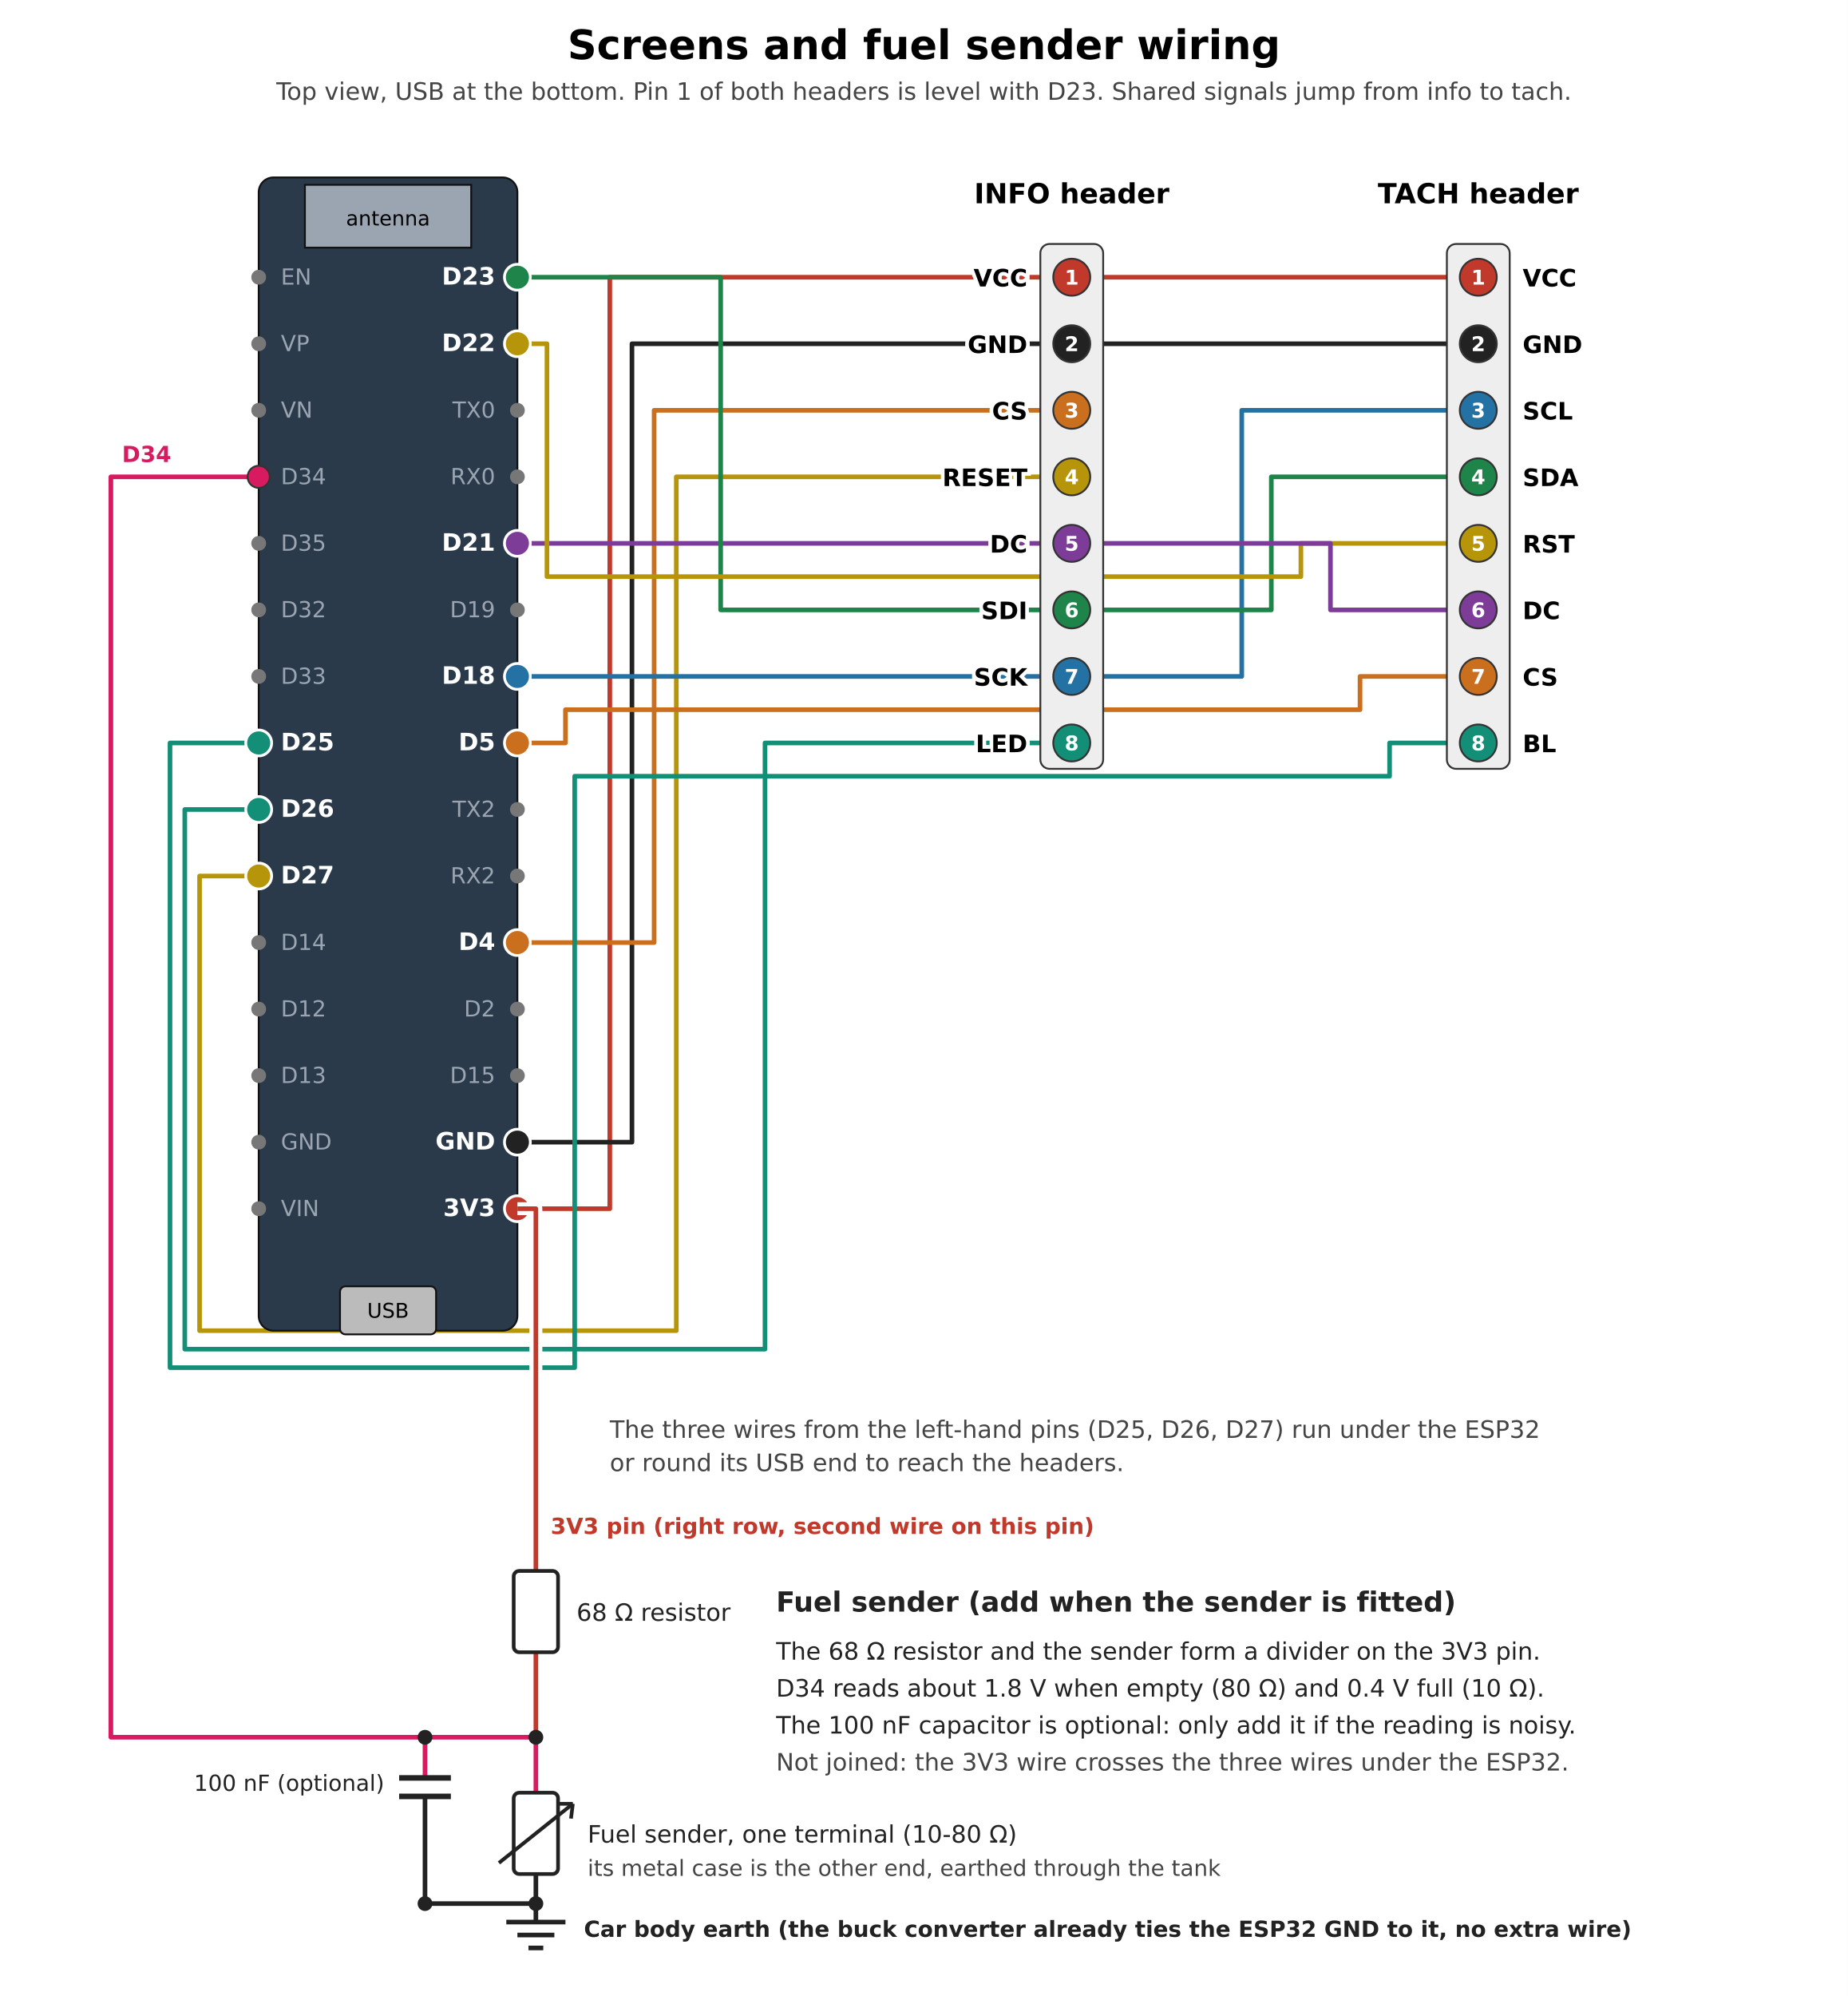
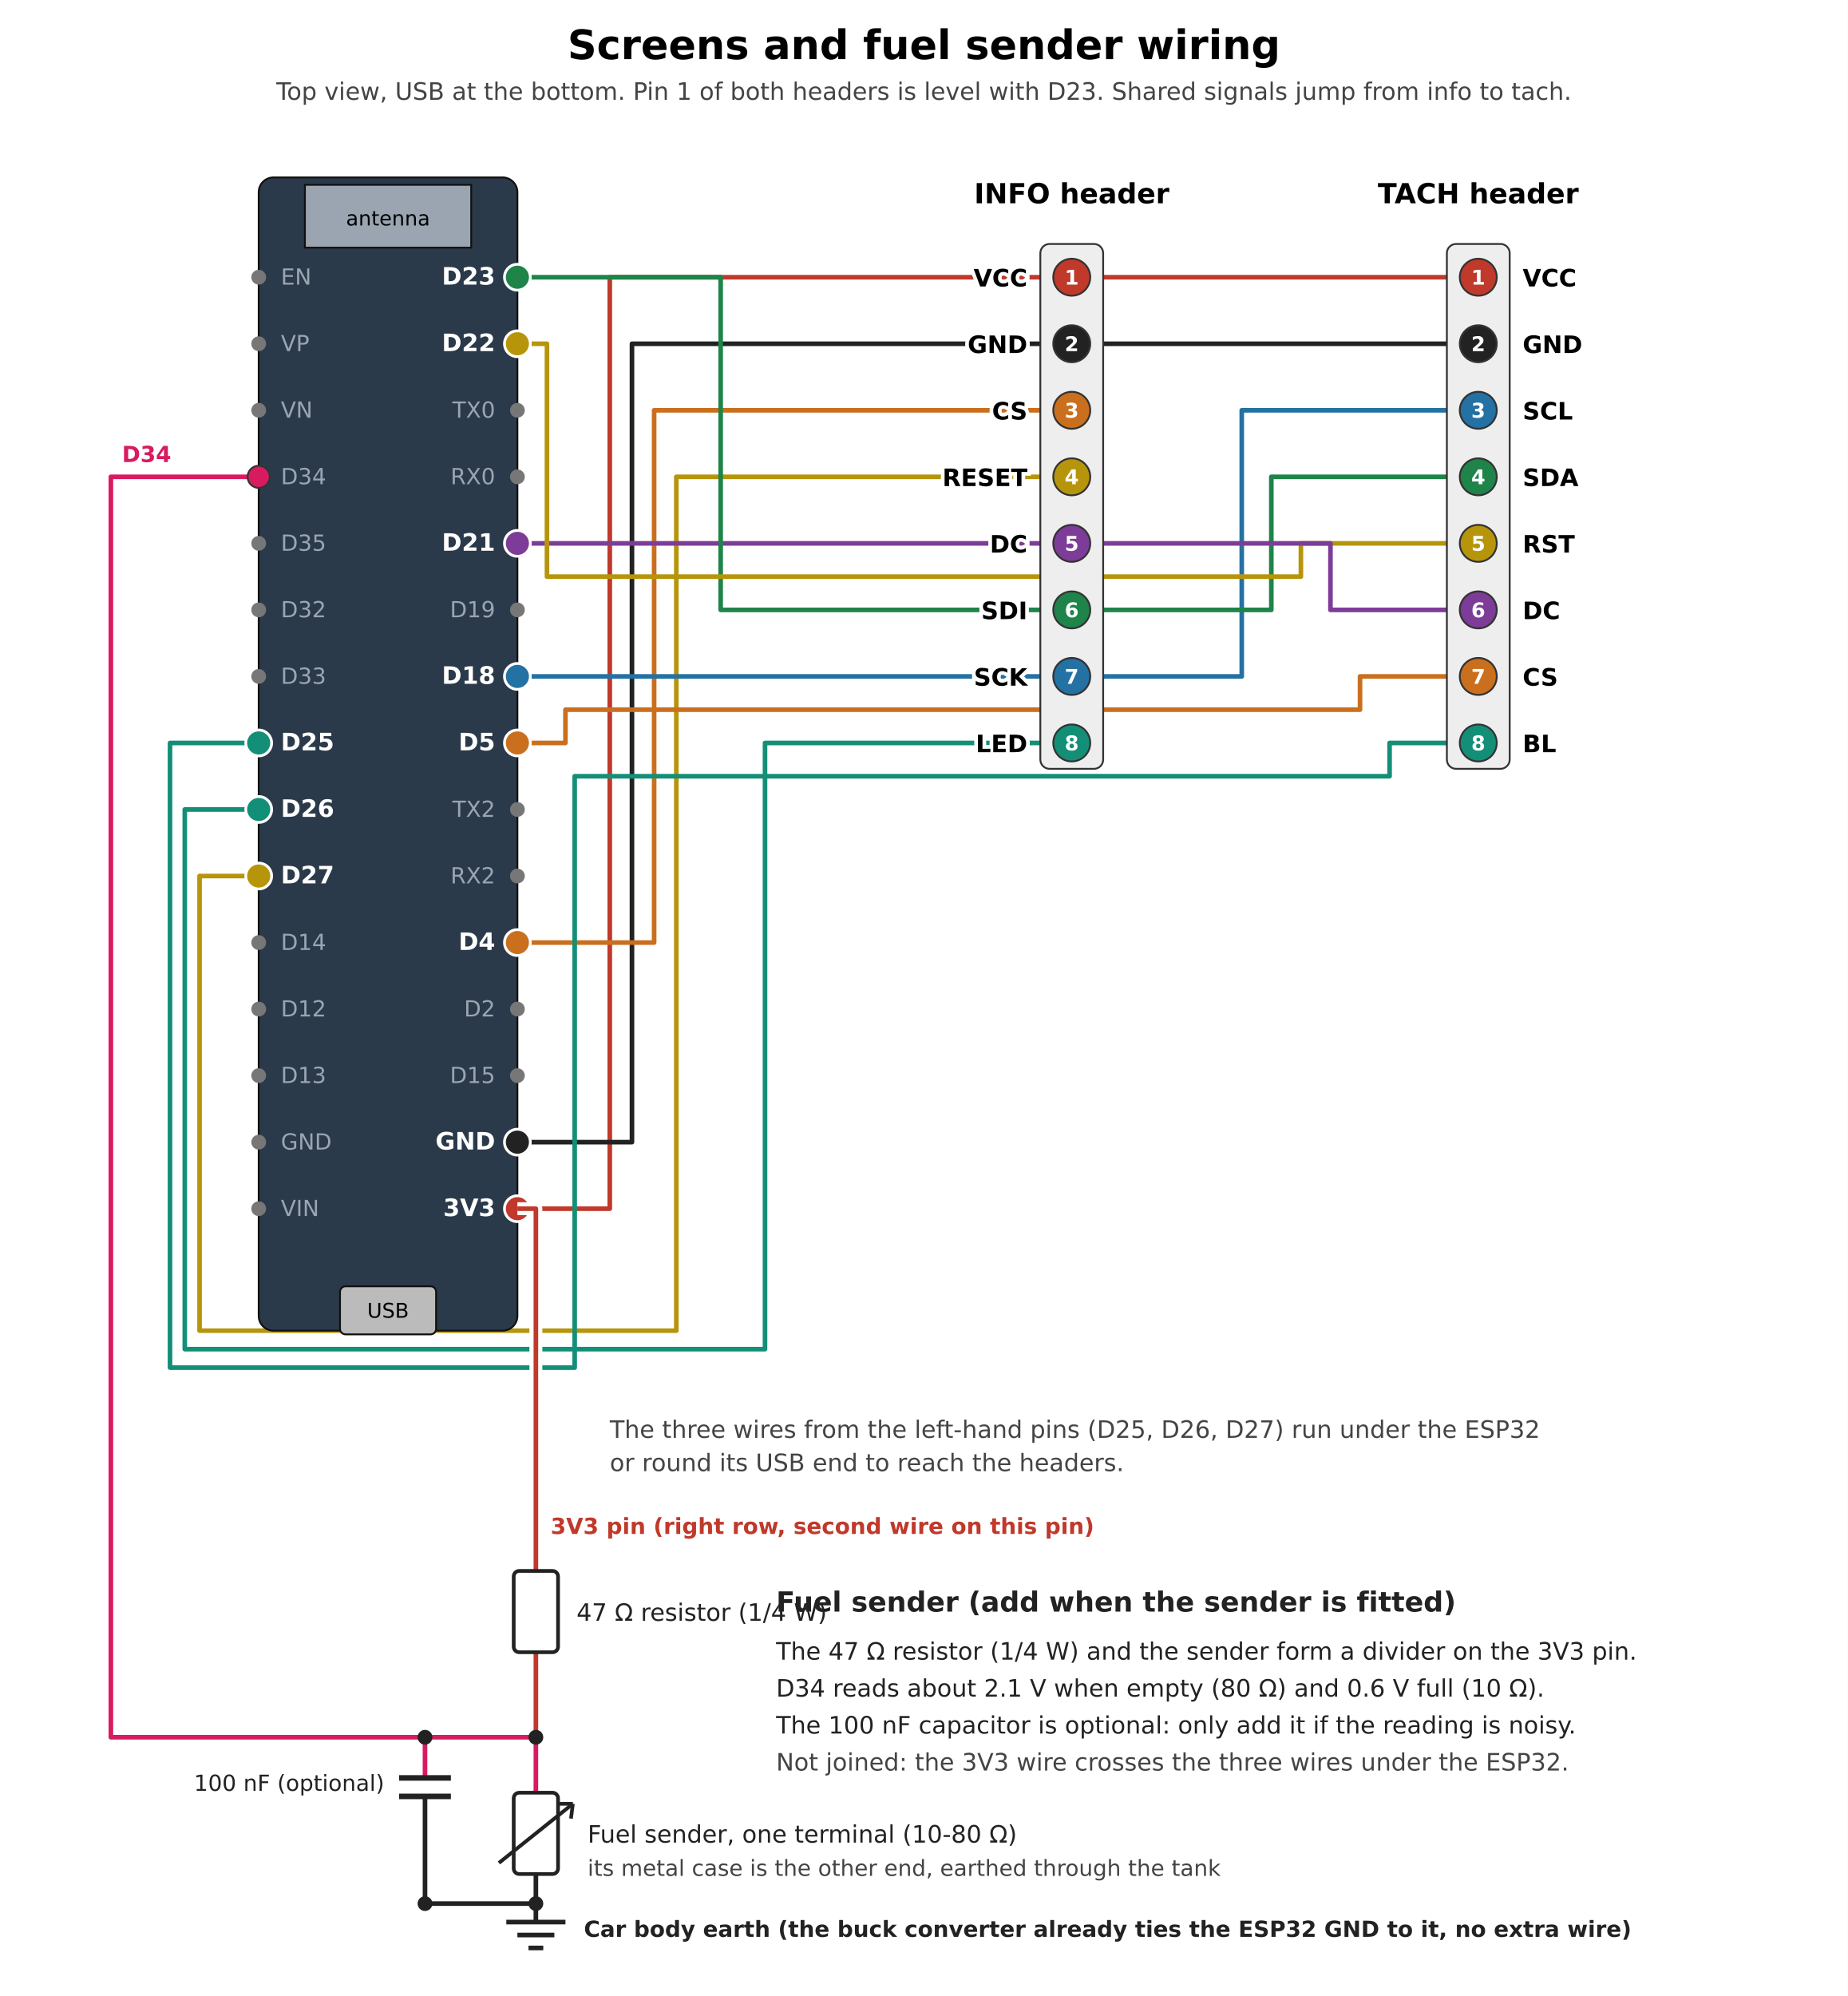
<svg xmlns="http://www.w3.org/2000/svg" viewBox="0 0 1000 1080" font-family="DejaVu Sans, sans-serif">
  <rect width="1000" height="1080" fill="#fff" />
  <text x="500" y="32" font-size="22" font-weight="bold" text-anchor="middle">Screens and fuel sender wiring</text>
  <text x="500" y="54" font-size="13" text-anchor="middle" fill="#444">Top view, USB at the bottom. Pin 1 of both headers is level with D23. Shared signals jump from info to tach.</text>
  <path d="M280 654 L330 654 L330 150 L580 150" fill="none" stroke="#C0392B" stroke-width="2.5" stroke-linejoin="round" />
  <path d="M280 618 L342 618 L342 186 L580 186" fill="none" stroke="#222222" stroke-width="2.5" stroke-linejoin="round" />
  <path d="M280 510 L354 510 L354 222 L580 222" fill="none" stroke="#CA6F1E" stroke-width="2.5" stroke-linejoin="round" />
  <path d="M140 474 L108 474 L108 720 L366 720 L366 258 L580 258" fill="none" stroke="#B7950B" stroke-width="2.5" stroke-linejoin="round" />
  <path d="M280 294 L378 294 L378 294 L580 294" fill="none" stroke="#7D3C98" stroke-width="2.5" stroke-linejoin="round" />
  <path d="M280 150 L390 150 L390 330 L580 330" fill="none" stroke="#1E8449" stroke-width="2.5" stroke-linejoin="round" />
  <path d="M280 366 L402 366 L402 366 L580 366" fill="none" stroke="#2471A3" stroke-width="2.5" stroke-linejoin="round" />
  <path d="M140 438 L100 438 L100 730 L414 730 L414 402 L580 402" fill="none" stroke="#148F77" stroke-width="2.5" stroke-linejoin="round" />
  <path d="M580 150 L640 150 L640 150 L800 150" fill="none" stroke="#C0392B" stroke-width="2.5" stroke-linejoin="round" />
  <path d="M580 186 L656 186 L656 186 L800 186" fill="none" stroke="#222222" stroke-width="2.5" stroke-linejoin="round" />
  <path d="M580 366 L672 366 L672 222 L800 222" fill="none" stroke="#2471A3" stroke-width="2.5" stroke-linejoin="round" />
  <path d="M580 330 L688 330 L688 258 L800 258" fill="none" stroke="#1E8449" stroke-width="2.5" stroke-linejoin="round" />
  <path d="M280 186 L296 186 L296 312 L704 312 L704 294 L800 294" fill="none" stroke="#B7950B" stroke-width="2.5" stroke-linejoin="round" />
  <path d="M580 294 L720 294 L720 330 L800 330" fill="none" stroke="#7D3C98" stroke-width="2.5" stroke-linejoin="round" />
  <path d="M280 402 L306 402 L306 384 L736 384 L736 366 L800 366" fill="none" stroke="#CA6F1E" stroke-width="2.5" stroke-linejoin="round" />
  <path d="M140 402 L92 402 L92 740 L311 740 L311 420 L752 420 L752 402 L800 402" fill="none" stroke="#148F77" stroke-width="2.5" stroke-linejoin="round" />
  <rect x="140" y="96" width="140" height="624" rx="8" fill="#2b3a4a" stroke="#111" />
  <rect x="165" y="100" width="90" height="34" fill="#9aa5b1" stroke="#111" />
  <text x="210.0" y="122" font-size="11" text-anchor="middle">antenna</text>
  <rect x="184.0" y="696" width="52" height="26" rx="3" fill="#bbb" stroke="#111" />
  <text x="210.0" y="713" font-size="11" text-anchor="middle">USB</text>
  <circle cx="140" cy="150" r="4" fill="#777" />
  <text x="152" y="154" font-size="12" fill="#9aa5b1" text-anchor="start">EN</text>
  <circle cx="140" cy="186" r="4" fill="#777" />
  <text x="152" y="190" font-size="12" fill="#9aa5b1" text-anchor="start">VP</text>
  <circle cx="140" cy="222" r="4" fill="#777" />
  <text x="152" y="226" font-size="12" fill="#9aa5b1" text-anchor="start">VN</text>
  <circle cx="140" cy="258" r="4" fill="#777" />
  <text x="152" y="262" font-size="12" fill="#9aa5b1" text-anchor="start">D34</text>
  <circle cx="140" cy="294" r="4" fill="#777" />
  <text x="152" y="298" font-size="12" fill="#9aa5b1" text-anchor="start">D35</text>
  <circle cx="140" cy="330" r="4" fill="#777" />
  <text x="152" y="334" font-size="12" fill="#9aa5b1" text-anchor="start">D32</text>
  <circle cx="140" cy="366" r="4" fill="#777" />
  <text x="152" y="370" font-size="12" fill="#9aa5b1" text-anchor="start">D33</text>
  <circle cx="140" cy="402" r="7" fill="#148F77" stroke="#fff" stroke-width="1.5" />
  <text x="152" y="406" font-size="13" font-weight="bold" fill="#fff" text-anchor="start">D25</text>
  <circle cx="140" cy="438" r="7" fill="#148F77" stroke="#fff" stroke-width="1.5" />
  <text x="152" y="442" font-size="13" font-weight="bold" fill="#fff" text-anchor="start">D26</text>
  <circle cx="140" cy="474" r="7" fill="#B7950B" stroke="#fff" stroke-width="1.5" />
  <text x="152" y="478" font-size="13" font-weight="bold" fill="#fff" text-anchor="start">D27</text>
  <circle cx="140" cy="510" r="4" fill="#777" />
  <text x="152" y="514" font-size="12" fill="#9aa5b1" text-anchor="start">D14</text>
  <circle cx="140" cy="546" r="4" fill="#777" />
  <text x="152" y="550" font-size="12" fill="#9aa5b1" text-anchor="start">D12</text>
  <circle cx="140" cy="582" r="4" fill="#777" />
  <text x="152" y="586" font-size="12" fill="#9aa5b1" text-anchor="start">D13</text>
  <circle cx="140" cy="618" r="4" fill="#777" />
  <text x="152" y="622" font-size="12" fill="#9aa5b1" text-anchor="start">GND</text>
  <circle cx="140" cy="654" r="4" fill="#777" />
  <text x="152" y="658" font-size="12" fill="#9aa5b1" text-anchor="start">VIN</text>
  <circle cx="280" cy="150" r="7" fill="#1E8449" stroke="#fff" stroke-width="1.5" />
  <text x="268" y="154" font-size="13" font-weight="bold" fill="#fff" text-anchor="end">D23</text>
  <circle cx="280" cy="186" r="7" fill="#B7950B" stroke="#fff" stroke-width="1.5" />
  <text x="268" y="190" font-size="13" font-weight="bold" fill="#fff" text-anchor="end">D22</text>
  <circle cx="280" cy="222" r="4" fill="#777" />
  <text x="268" y="226" font-size="12" fill="#9aa5b1" text-anchor="end">TX0</text>
  <circle cx="280" cy="258" r="4" fill="#777" />
  <text x="268" y="262" font-size="12" fill="#9aa5b1" text-anchor="end">RX0</text>
  <circle cx="280" cy="294" r="7" fill="#7D3C98" stroke="#fff" stroke-width="1.5" />
  <text x="268" y="298" font-size="13" font-weight="bold" fill="#fff" text-anchor="end">D21</text>
  <circle cx="280" cy="330" r="4" fill="#777" />
  <text x="268" y="334" font-size="12" fill="#9aa5b1" text-anchor="end">D19</text>
  <circle cx="280" cy="366" r="7" fill="#2471A3" stroke="#fff" stroke-width="1.5" />
  <text x="268" y="370" font-size="13" font-weight="bold" fill="#fff" text-anchor="end">D18</text>
  <circle cx="280" cy="402" r="7" fill="#CA6F1E" stroke="#fff" stroke-width="1.5" />
  <text x="268" y="406" font-size="13" font-weight="bold" fill="#fff" text-anchor="end">D5</text>
  <circle cx="280" cy="438" r="4" fill="#777" />
  <text x="268" y="442" font-size="12" fill="#9aa5b1" text-anchor="end">TX2</text>
  <circle cx="280" cy="474" r="4" fill="#777" />
  <text x="268" y="478" font-size="12" fill="#9aa5b1" text-anchor="end">RX2</text>
  <circle cx="280" cy="510" r="7" fill="#CA6F1E" stroke="#fff" stroke-width="1.5" />
  <text x="268" y="514" font-size="13" font-weight="bold" fill="#fff" text-anchor="end">D4</text>
  <circle cx="280" cy="546" r="4" fill="#777" />
  <text x="268" y="550" font-size="12" fill="#9aa5b1" text-anchor="end">D2</text>
  <circle cx="280" cy="582" r="4" fill="#777" />
  <text x="268" y="586" font-size="12" fill="#9aa5b1" text-anchor="end">D15</text>
  <circle cx="280" cy="618" r="7" fill="#222222" stroke="#fff" stroke-width="1.5" />
  <text x="268" y="622" font-size="13" font-weight="bold" fill="#fff" text-anchor="end">GND</text>
  <circle cx="280" cy="654" r="7" fill="#C0392B" stroke="#fff" stroke-width="1.5" />
  <text x="268" y="658" font-size="13" font-weight="bold" fill="#fff" text-anchor="end">3V3</text>
  <text x="580" y="110" font-size="15" font-weight="bold" text-anchor="middle">INFO header</text>
  <rect x="563" y="132" width="34" height="284" rx="5" fill="#eee" stroke="#333" />
  <circle cx="580" cy="150" r="10" fill="#C0392B" stroke="#333" />
  <text x="580" y="154" font-size="11" font-weight="bold" fill="#fff" text-anchor="middle">1</text>
  <text x="556" y="155" font-size="13" font-weight="bold" text-anchor="end" stroke="#fff" stroke-width="4" paint-order="stroke">VCC</text>
  <circle cx="580" cy="186" r="10" fill="#222222" stroke="#333" />
  <text x="580" y="190" font-size="11" font-weight="bold" fill="#fff" text-anchor="middle">2</text>
  <text x="556" y="191" font-size="13" font-weight="bold" text-anchor="end" stroke="#fff" stroke-width="4" paint-order="stroke">GND</text>
  <circle cx="580" cy="222" r="10" fill="#CA6F1E" stroke="#333" />
  <text x="580" y="226" font-size="11" font-weight="bold" fill="#fff" text-anchor="middle">3</text>
  <text x="556" y="227" font-size="13" font-weight="bold" text-anchor="end" stroke="#fff" stroke-width="4" paint-order="stroke">CS</text>
  <circle cx="580" cy="258" r="10" fill="#B7950B" stroke="#333" />
  <text x="580" y="262" font-size="11" font-weight="bold" fill="#fff" text-anchor="middle">4</text>
  <text x="556" y="263" font-size="13" font-weight="bold" text-anchor="end" stroke="#fff" stroke-width="4" paint-order="stroke">RESET</text>
  <circle cx="580" cy="294" r="10" fill="#7D3C98" stroke="#333" />
  <text x="580" y="298" font-size="11" font-weight="bold" fill="#fff" text-anchor="middle">5</text>
  <text x="556" y="299" font-size="13" font-weight="bold" text-anchor="end" stroke="#fff" stroke-width="4" paint-order="stroke">DC</text>
  <circle cx="580" cy="330" r="10" fill="#1E8449" stroke="#333" />
  <text x="580" y="334" font-size="11" font-weight="bold" fill="#fff" text-anchor="middle">6</text>
  <text x="556" y="335" font-size="13" font-weight="bold" text-anchor="end" stroke="#fff" stroke-width="4" paint-order="stroke">SDI</text>
  <circle cx="580" cy="366" r="10" fill="#2471A3" stroke="#333" />
  <text x="580" y="370" font-size="11" font-weight="bold" fill="#fff" text-anchor="middle">7</text>
  <text x="556" y="371" font-size="13" font-weight="bold" text-anchor="end" stroke="#fff" stroke-width="4" paint-order="stroke">SCK</text>
  <circle cx="580" cy="402" r="10" fill="#148F77" stroke="#333" />
  <text x="580" y="406" font-size="11" font-weight="bold" fill="#fff" text-anchor="middle">8</text>
  <text x="556" y="407" font-size="13" font-weight="bold" text-anchor="end" stroke="#fff" stroke-width="4" paint-order="stroke">LED</text>
  <text x="800" y="110" font-size="15" font-weight="bold" text-anchor="middle">TACH header</text>
  <rect x="783" y="132" width="34" height="284" rx="5" fill="#eee" stroke="#333" />
  <circle cx="800" cy="150" r="10" fill="#C0392B" stroke="#333" />
  <text x="800" y="154" font-size="11" font-weight="bold" fill="#fff" text-anchor="middle">1</text>
  <text x="824" y="155" font-size="13" font-weight="bold">VCC</text>
  <circle cx="800" cy="186" r="10" fill="#222222" stroke="#333" />
  <text x="800" y="190" font-size="11" font-weight="bold" fill="#fff" text-anchor="middle">2</text>
  <text x="824" y="191" font-size="13" font-weight="bold">GND</text>
  <circle cx="800" cy="222" r="10" fill="#2471A3" stroke="#333" />
  <text x="800" y="226" font-size="11" font-weight="bold" fill="#fff" text-anchor="middle">3</text>
  <text x="824" y="227" font-size="13" font-weight="bold">SCL</text>
  <circle cx="800" cy="258" r="10" fill="#1E8449" stroke="#333" />
  <text x="800" y="262" font-size="11" font-weight="bold" fill="#fff" text-anchor="middle">4</text>
  <text x="824" y="263" font-size="13" font-weight="bold">SDA</text>
  <circle cx="800" cy="294" r="10" fill="#B7950B" stroke="#333" />
  <text x="800" y="298" font-size="11" font-weight="bold" fill="#fff" text-anchor="middle">5</text>
  <text x="824" y="299" font-size="13" font-weight="bold">RST</text>
  <circle cx="800" cy="330" r="10" fill="#7D3C98" stroke="#333" />
  <text x="800" y="334" font-size="11" font-weight="bold" fill="#fff" text-anchor="middle">6</text>
  <text x="824" y="335" font-size="13" font-weight="bold">DC</text>
  <circle cx="800" cy="366" r="10" fill="#CA6F1E" stroke="#333" />
  <text x="800" y="370" font-size="11" font-weight="bold" fill="#fff" text-anchor="middle">7</text>
  <text x="824" y="371" font-size="13" font-weight="bold">CS</text>
  <circle cx="800" cy="402" r="10" fill="#148F77" stroke="#333" />
  <text x="800" y="406" font-size="11" font-weight="bold" fill="#fff" text-anchor="middle">8</text>
  <text x="824" y="407" font-size="13" font-weight="bold">BL</text>
  <text x="330" y="778" font-size="13" fill="#444">The three wires from the left-hand pins (D25, D26, D27) run under the ESP32</text>
  <text x="330" y="796" font-size="13" fill="#444">or round its USB end to reach the headers.</text>
  <path d="M140 258 L60 258 L60 940 L290 940" fill="none" stroke="#fff" stroke-width="7" stroke-linejoin="round" />
  <path d="M140 258 L60 258 L60 940 L290 940" fill="none" stroke="#D81B60" stroke-width="2.5" stroke-linejoin="round" />
  <path d="M280 654 L290 654 L290 850" fill="none" stroke="#fff" stroke-width="7" stroke-linejoin="round" />
  <path d="M280 654 L290 654 L290 850" fill="none" stroke="#C0392B" stroke-width="2.5" stroke-linejoin="round" />
  <path d="M290 894 L290 940" fill="none" stroke="#C0392B" stroke-width="2.5" stroke-linejoin="round" />
  <path d="M290 940 L290 970" fill="none" stroke="#D81B60" stroke-width="2.5" stroke-linejoin="round" />
  <path d="M290 1014 L290 1030" fill="none" stroke="#222222" stroke-width="2.5" stroke-linejoin="round" />
  <path d="M230 940 L230 962" fill="none" stroke="#D81B60" stroke-width="2.5" stroke-linejoin="round" />
  <path d="M230 972 L230 1030" fill="none" stroke="#222222" stroke-width="2.5" stroke-linejoin="round" />
  <line x1="216" y1="962" x2="244" y2="962" stroke="#222" stroke-width="3" />
  <line x1="216" y1="972" x2="244" y2="972" stroke="#222" stroke-width="3" />
  <circle cx="140" cy="258" r="6" fill="#D81B60" stroke="#333" />
  <circle cx="290" cy="940" r="4" fill="#222" />
  <circle cx="230" cy="940" r="4" fill="#222" />
  <circle cx="290" cy="1030" r="4" fill="#222" />
  <circle cx="230" cy="1030" r="4" fill="#222" />
  <rect x="278" y="850" width="24" height="44" rx="3" fill="#fff" stroke="#222" stroke-width="2" />
  <rect x="278" y="970" width="24" height="44" rx="3" fill="#fff" stroke="#222" stroke-width="2" />
  <path d="M270 1008 L310 976" stroke="#222" stroke-width="2" fill="none" />
  <path d="M310 976 L302 976 M310 976 L309 984" stroke="#222" stroke-width="2" fill="none" />
-   <text x="312" y="877" font-size="13" text-anchor="start" fill="#222">68 Ω resistor</text>
+   <text x="312" y="877" font-size="13" text-anchor="start" fill="#222">47 Ω resistor (1/4 W)</text>
  <text x="318" y="997" font-size="13" text-anchor="start" fill="#222">Fuel sender, one terminal (10-80 Ω)</text>
  <text x="318" y="1015" font-size="12" fill="#444">its metal case is the other end, earthed through the tank</text>
  <text x="208" y="969" font-size="12" text-anchor="end" fill="#222">100 nF (optional)</text>
  <text x="66" y="250" font-size="12" text-anchor="start" fill="#D81B60" font-weight="bold">D34</text>
  <text x="298" y="830" font-size="12" text-anchor="start" fill="#C0392B" font-weight="bold">3V3 pin (right row, second wire on this pin)</text>
  <text x="316" y="1048" font-size="12" text-anchor="start" fill="#222" font-weight="bold">Car body earth (the buck converter already ties the ESP32 GND to it, no extra wire)</text>
  <text x="420" y="872" font-size="15" text-anchor="start" fill="#222" font-weight="bold">Fuel sender (add when the sender is fitted)</text>
-   <text x="420" y="898" font-size="13" text-anchor="start" fill="#222">The 68 Ω resistor and the sender form a divider on the 3V3 pin.</text>
-   <text x="420" y="918" font-size="13" text-anchor="start" fill="#222">D34 reads about 1.8 V when empty (80 Ω) and 0.4 V full (10 Ω).</text>
+   <text x="420" y="898" font-size="13" text-anchor="start" fill="#222">The 47 Ω resistor (1/4 W) and the sender form a divider on the 3V3 pin.</text>
+   <text x="420" y="918" font-size="13" text-anchor="start" fill="#222">D34 reads about 2.1 V when empty (80 Ω) and 0.6 V full (10 Ω).</text>
  <text x="420" y="938" font-size="13" text-anchor="start" fill="#222">The 100 nF capacitor is optional: only add it if the reading is noisy.</text>
  <text x="420" y="958" font-size="13" text-anchor="start" fill="#444">Not joined: the 3V3 wire crosses the three wires under the ESP32.</text>
  <path d="M230 1030 L290 1030" fill="none" stroke="#222222" stroke-width="2.5" />
  <path d="M290 1030 L290 1040" stroke="#222" stroke-width="2.5" />
  <path d="M274 1040 L306 1040 M280 1047 L300 1047 M286 1054 L294 1054" stroke="#222" stroke-width="2.5" fill="none" />
</svg>
